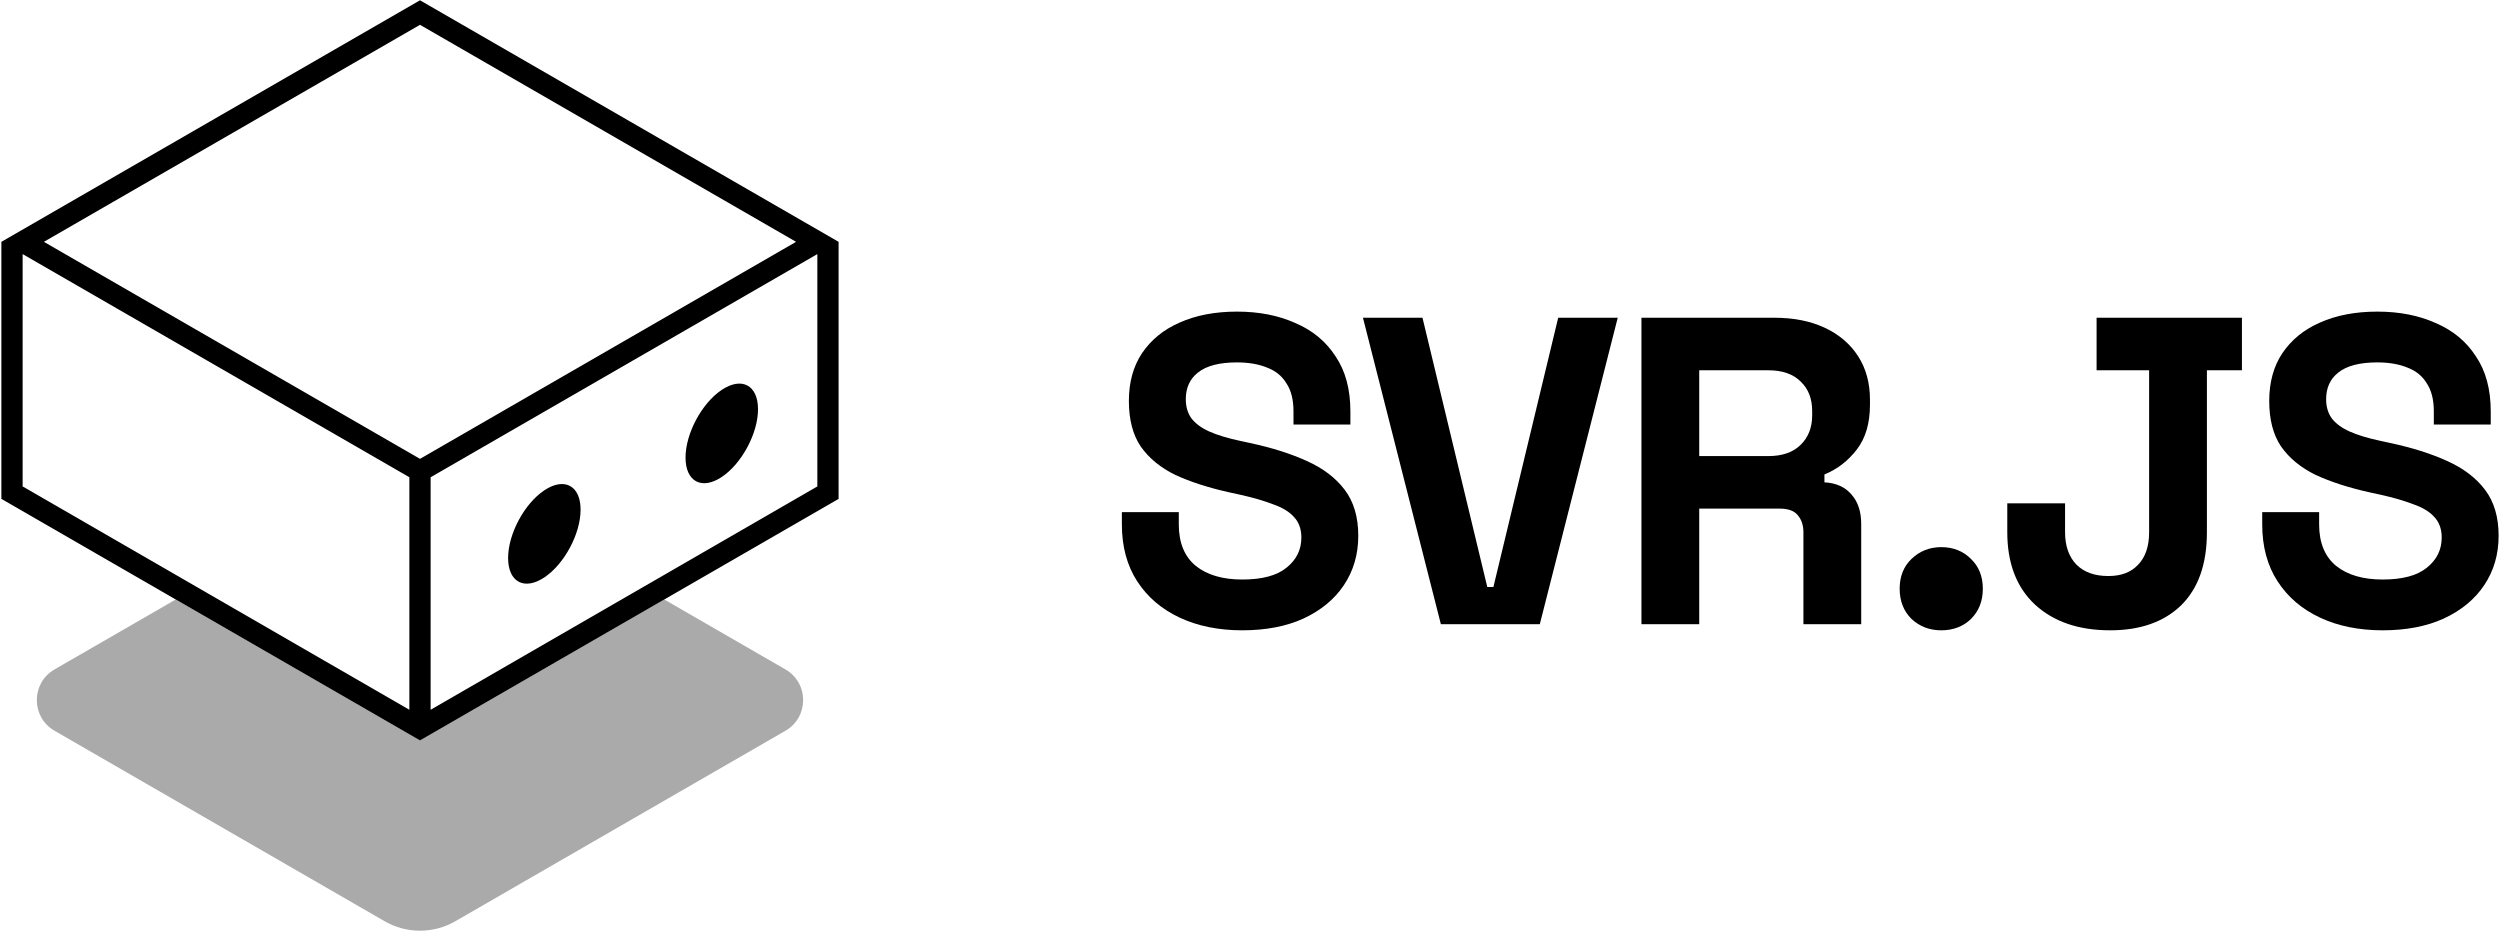
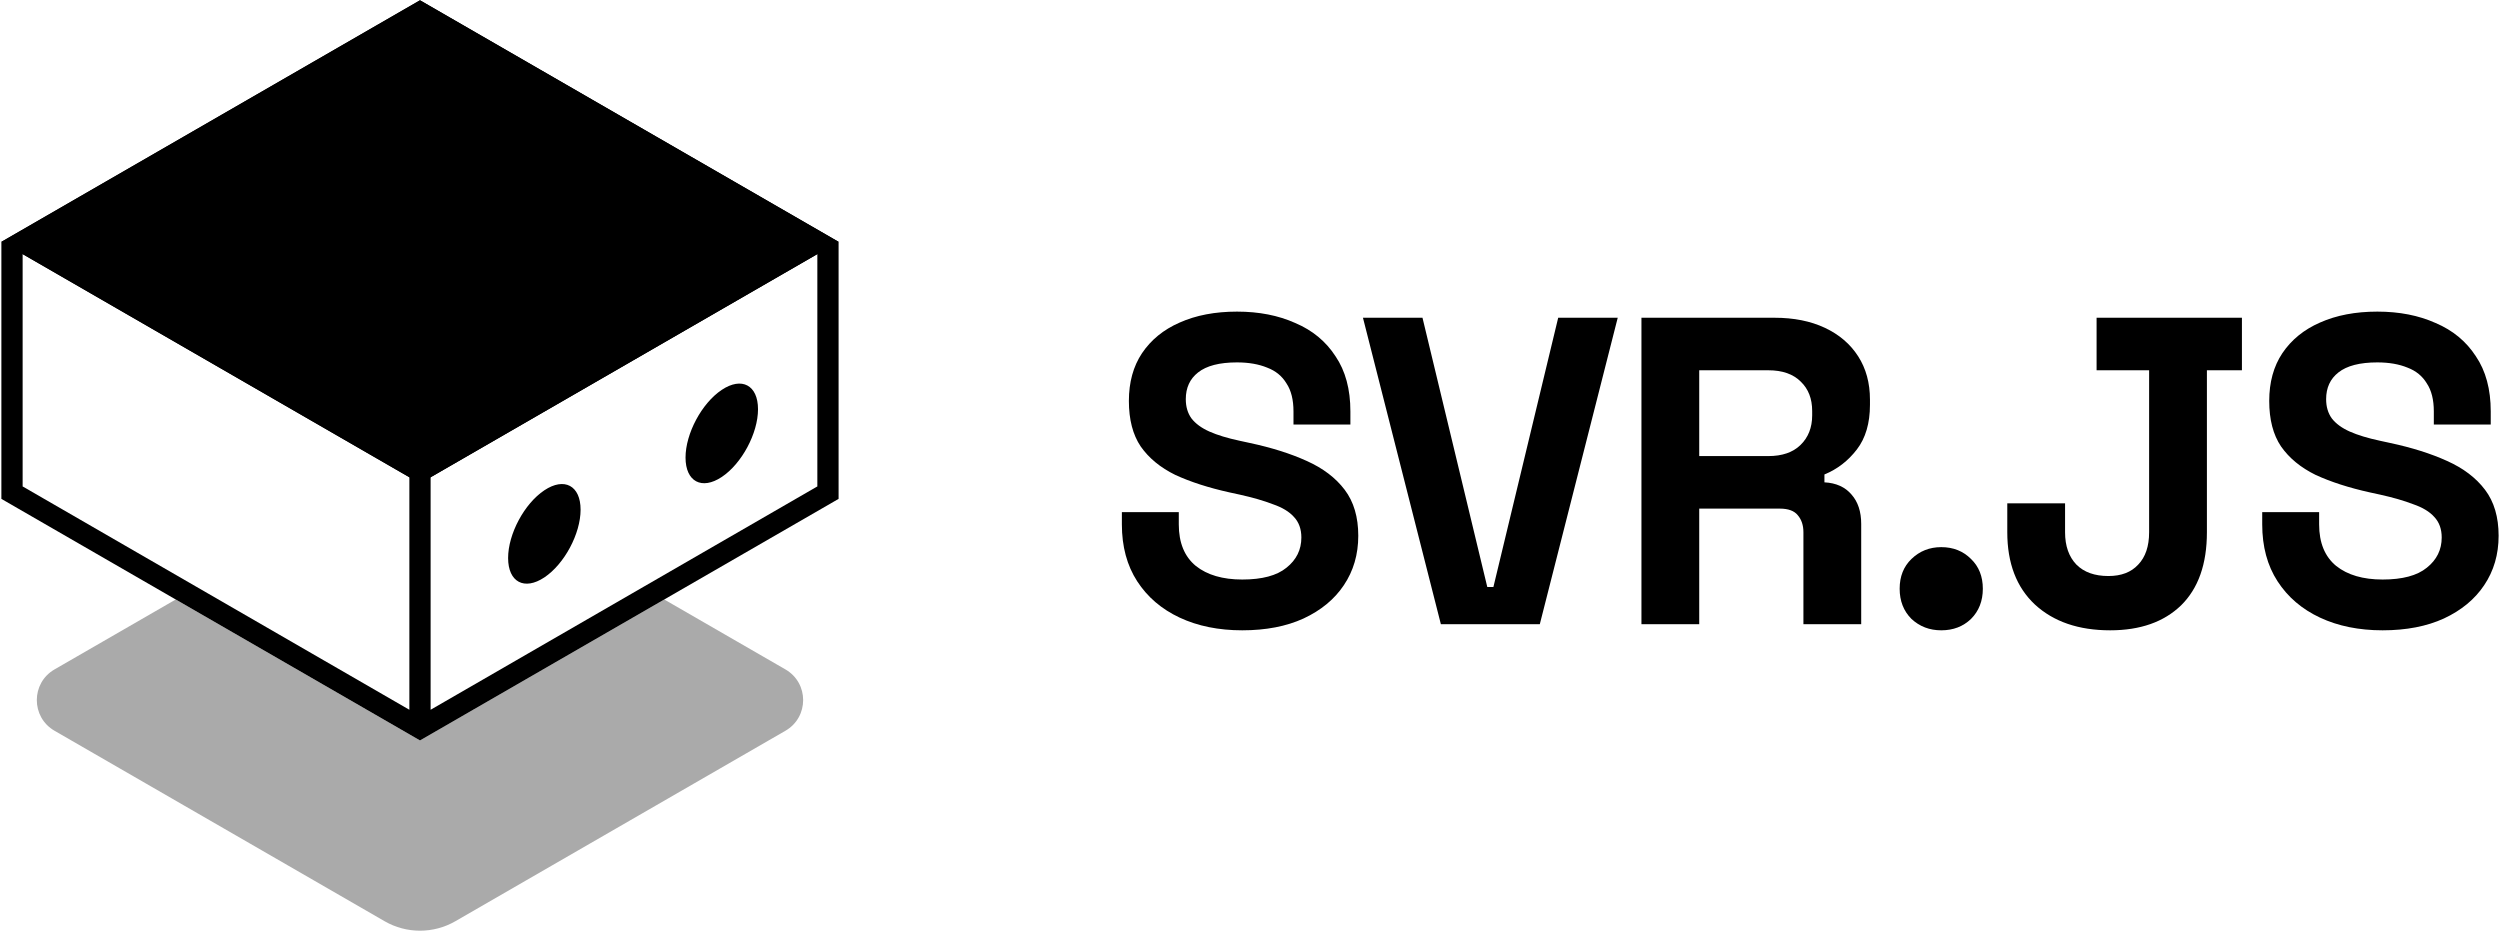
<svg xmlns="http://www.w3.org/2000/svg" width="706" height="263" viewBox="0 0 706 263" fill="none">
  <path d="M350.816 178C344.14 178 338.247 176.805 333.137 174.415C328.027 172.025 324.03 168.604 321.145 164.154C318.261 159.703 316.818 154.346 316.818 148.082V144.621H332.89V148.082C332.89 153.275 334.497 157.19 337.711 159.827C340.926 162.382 345.294 163.659 350.816 163.659C356.42 163.659 360.582 162.547 363.302 160.321C366.104 158.096 367.505 155.253 367.505 151.791C367.505 149.401 366.805 147.464 365.404 145.981C364.085 144.497 362.107 143.302 359.469 142.396C356.915 141.407 353.783 140.5 350.074 139.676L347.23 139.058C341.296 137.739 336.186 136.091 331.901 134.113C327.697 132.052 324.442 129.374 322.134 126.077C319.909 122.78 318.796 118.495 318.796 113.22C318.796 107.945 320.033 103.453 322.505 99.745C325.06 95.953 328.604 93.069 333.137 91.091C337.752 89.03 343.151 88 349.332 88C355.513 88 360.994 89.071 365.774 91.214C370.637 93.275 374.428 96.407 377.148 100.61C379.95 104.731 381.351 109.923 381.351 116.187V119.896H365.28V116.187C365.28 112.89 364.621 110.253 363.302 108.275C362.066 106.214 360.252 104.731 357.862 103.824C355.472 102.835 352.629 102.341 349.332 102.341C344.387 102.341 340.719 103.288 338.329 105.184C336.022 106.997 334.868 109.511 334.868 112.725C334.868 114.868 335.404 116.681 336.475 118.165C337.629 119.648 339.318 120.885 341.544 121.874C343.769 122.863 346.612 123.728 350.074 124.47L352.917 125.088C359.099 126.407 364.456 128.096 368.989 130.157C373.604 132.217 377.189 134.937 379.744 138.316C382.299 141.695 383.577 146.022 383.577 151.297C383.577 156.571 382.217 161.228 379.497 165.266C376.86 169.223 373.068 172.354 368.123 174.662C363.261 176.887 357.491 178 350.816 178Z" fill="#000000" />
  <path d="M406.902 176.269L384.897 89.731H401.71L420.007 165.761H421.738L440.034 89.731H456.847L434.842 176.269H406.902Z" fill="#000000" />
  <path d="M463.544 176.269V89.731H501.126C506.566 89.731 511.305 90.679 515.343 92.574C519.381 94.47 522.513 97.148 524.739 100.61C526.964 104.071 528.077 108.151 528.077 112.849V114.332C528.077 119.525 526.84 123.728 524.368 126.942C521.895 130.157 518.846 132.506 515.219 133.989V136.214C518.516 136.379 521.071 137.533 522.884 139.676C524.697 141.736 525.604 144.497 525.604 147.959V176.269H509.285V150.308C509.285 148.33 508.75 146.723 507.678 145.486C506.689 144.25 505 143.632 502.609 143.632H479.862V176.269H463.544ZM479.862 128.797H499.395C503.269 128.797 506.277 127.766 508.42 125.706C510.645 123.563 511.758 120.761 511.758 117.299V116.063C511.758 112.602 510.686 109.841 508.544 107.78C506.401 105.637 503.351 104.566 499.395 104.566H479.862V128.797Z" fill="#000000" />
  <path d="M548.207 178C544.911 178 542.108 176.929 539.801 174.786C537.575 172.56 536.463 169.717 536.463 166.256C536.463 162.794 537.575 159.992 539.801 157.849C542.108 155.624 544.911 154.511 548.207 154.511C551.586 154.511 554.389 155.624 556.614 157.849C558.839 159.992 559.952 162.794 559.952 166.256C559.952 169.717 558.839 172.56 556.614 174.786C554.389 176.929 551.586 178 548.207 178Z" fill="#000000" />
  <path d="M595.909 178C587.008 178 579.92 175.569 574.645 170.706C569.453 165.843 566.857 159.044 566.857 150.308V142.148H583.175V150.308C583.175 154.181 584.247 157.231 586.39 159.456C588.532 161.599 591.541 162.67 595.414 162.67C599.041 162.67 601.843 161.599 603.821 159.456C605.881 157.313 606.912 154.264 606.912 150.308V104.566H592.076V89.731H633.12V104.566H623.23V150.308C623.23 159.291 620.799 166.173 615.936 170.953C611.074 175.651 604.398 178 595.909 178Z" fill="#000000" />
  <path d="M672.848 178C666.172 178 660.279 176.805 655.169 174.415C650.059 172.025 646.062 168.604 643.178 164.154C640.293 159.703 638.851 154.346 638.851 148.082V144.621H654.922V148.082C654.922 153.275 656.529 157.19 659.743 159.827C662.958 162.382 667.326 163.659 672.848 163.659C678.452 163.659 682.614 162.547 685.334 160.321C688.136 158.096 689.537 155.253 689.537 151.791C689.537 149.401 688.837 147.464 687.436 145.981C686.117 144.497 684.139 143.302 681.502 142.396C678.947 141.407 675.815 140.5 672.106 139.676L669.263 139.058C663.329 137.739 658.219 136.091 653.933 134.113C649.73 132.052 646.474 129.374 644.167 126.077C641.941 122.78 640.829 118.495 640.829 113.22C640.829 107.945 642.065 103.453 644.537 99.745C647.092 95.953 650.636 93.069 655.169 91.091C659.785 89.03 665.183 88 671.364 88C677.546 88 683.026 89.071 687.807 91.214C692.669 93.275 696.46 96.407 699.18 100.61C701.982 104.731 703.384 109.923 703.384 116.187V119.896H687.312V116.187C687.312 112.89 686.653 110.253 685.334 108.275C684.098 106.214 682.285 104.731 679.895 103.824C677.504 102.835 674.661 102.341 671.364 102.341C666.419 102.341 662.752 103.288 660.362 105.184C658.054 106.997 656.9 109.511 656.9 112.725C656.9 114.868 657.436 116.681 658.507 118.165C659.661 119.648 661.351 120.885 663.576 121.874C665.801 122.863 668.645 123.728 672.106 124.47L674.949 125.088C681.131 126.407 686.488 128.096 691.021 130.157C695.636 132.217 699.221 134.937 701.776 138.316C704.331 141.695 705.609 146.022 705.609 151.297C705.609 156.571 704.249 161.228 701.529 165.266C698.892 169.223 695.101 172.354 690.156 174.662C685.293 176.887 679.524 178 672.848 178Z" fill="#000000" />
+   <path d="M118.605 0.08L236.818 68.293L118.605 136.507L0.391 68.293L118.605 0.08Z" fill="#000000" />
  <circle cx="12.3" cy="12.3" r="12.3" transform="matrix(0.83205 -0.5547 0 1 193.595 116.918)" fill="#000000" />
  <circle cx="12.3" cy="12.3" r="12.3" transform="matrix(0.83205 -0.5547 0 1 143.49 145.284)" fill="#000000" />
  <path fill-rule="evenodd" clip-rule="evenodd" d="M118.605 7.007L12.396 68.293L118.605 129.58L224.813 68.293L118.605 7.007ZM118.605 0.08L0.391 68.293L0.485 68.348H0.391L0.391 140.885H0.392L0.391 140.885L118.605 209.099L236.818 140.885L236.818 140.885V68.348H236.724L236.818 68.293L118.605 0.08ZM230.818 137.423V71.755L121.605 134.776V200.439L230.769 137.394L230.818 137.423ZM115.605 200.439V134.776L6.391 71.755L6.391 137.423L6.441 137.394L115.605 200.439Z" fill="#000000" />
  <path opacity="0.333" d="m 49.626,169.294 -34.227,19.75 c -6.669,3.849 -6.669,13.474 0,17.322 l 93.209,53.785 c 6.186,3.57 13.806,3.57 19.992,0 l 93.207,-53.785 c 6.67,-3.848 6.67,-13.473 0,-17.322 l -34.225,-19.75 L 118.605,209.099 Z" fill="#000000" />
</svg>
